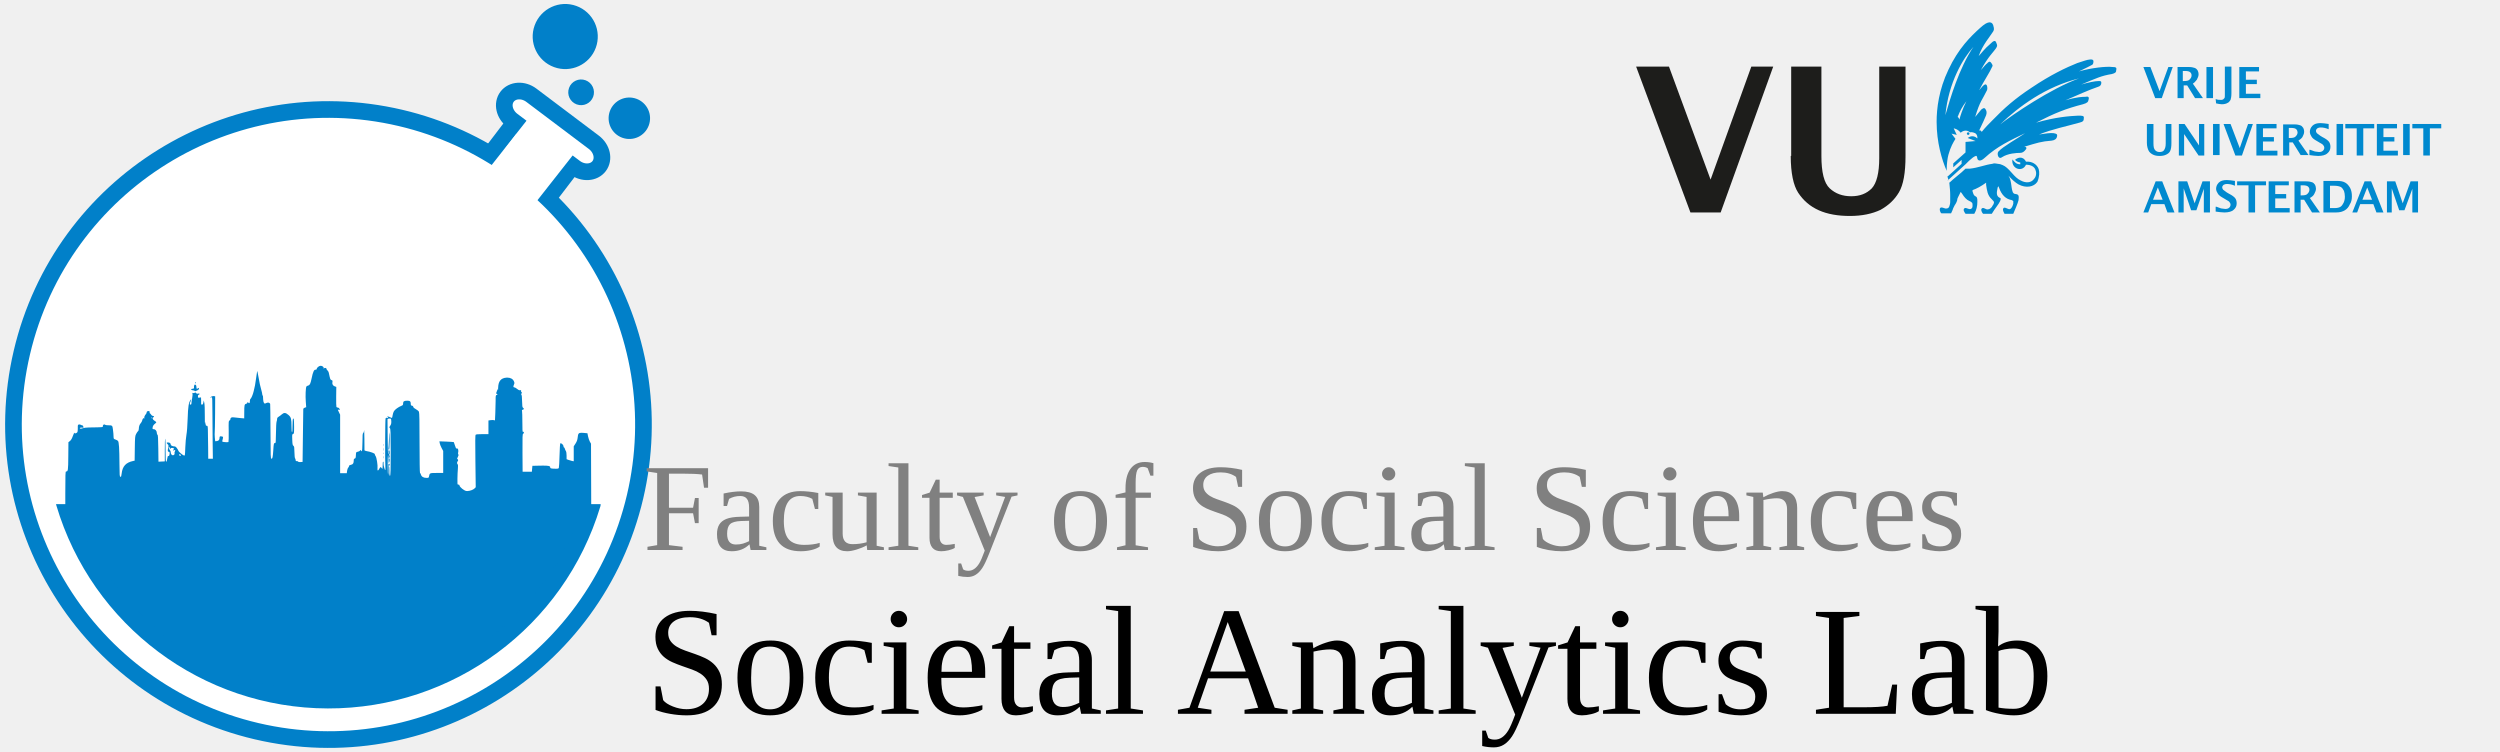
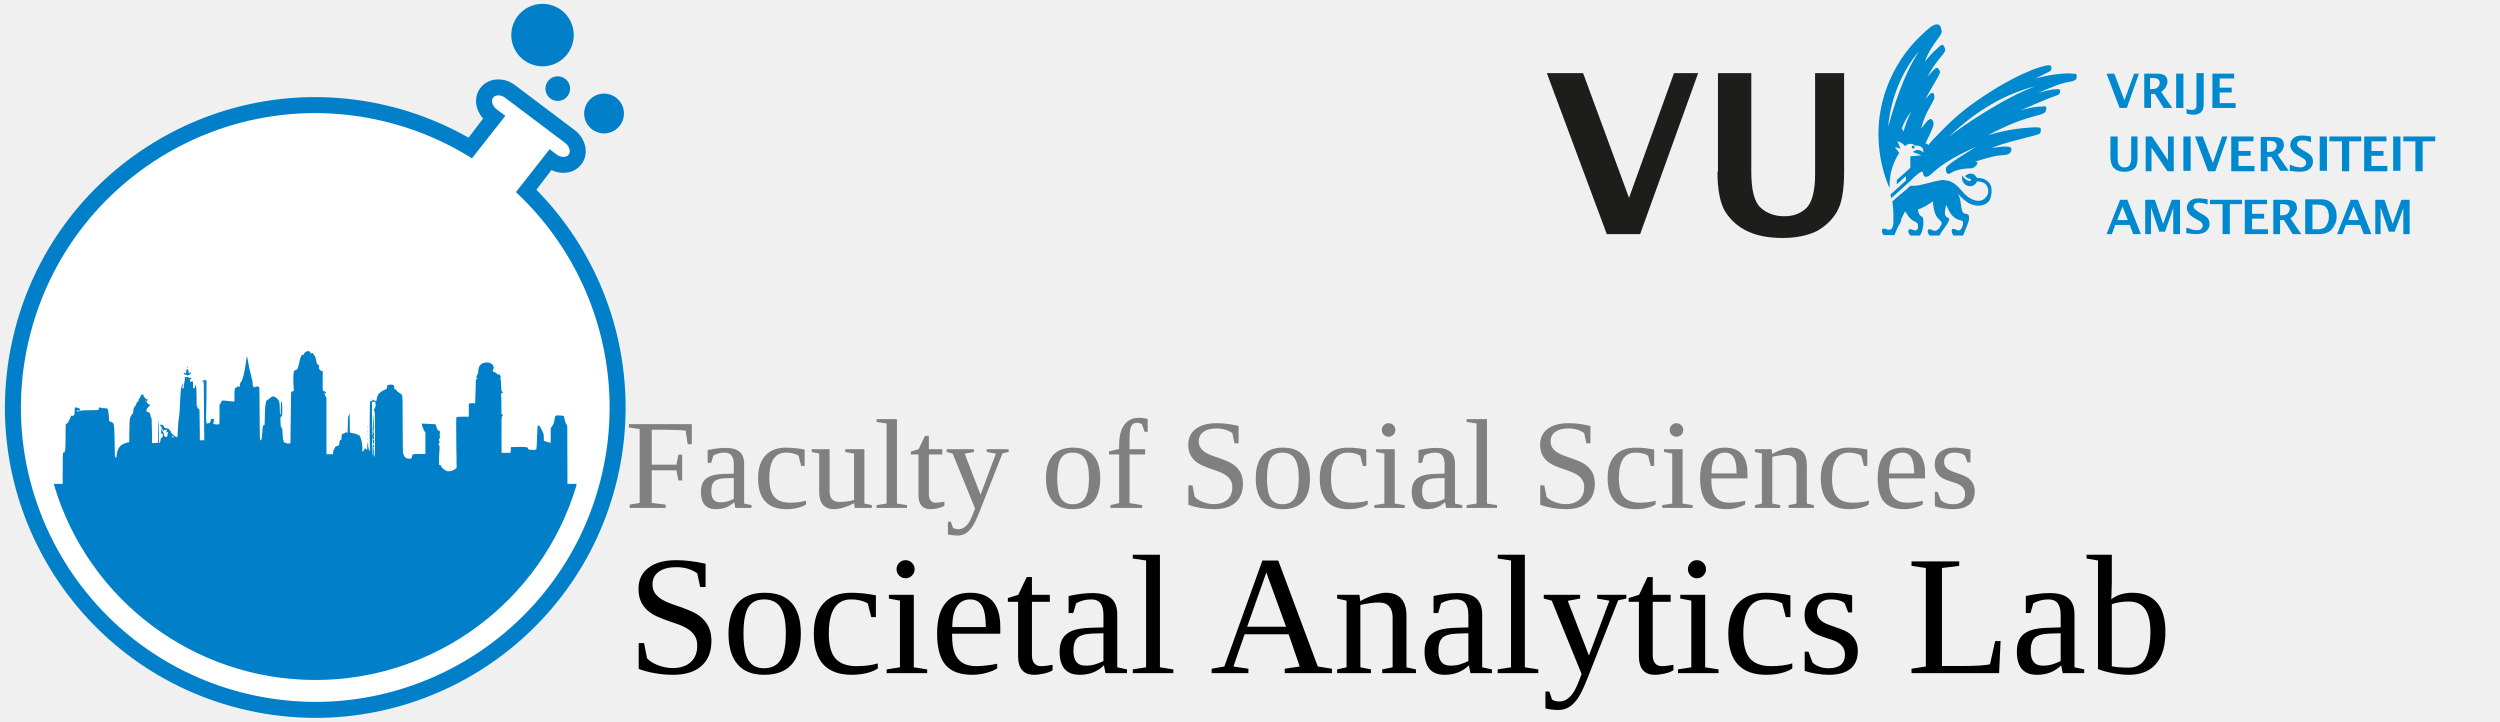
- <svg xmlns="http://www.w3.org/2000/svg" version="1.1" viewBox="0 0 1200 360.677" fill="none" stroke="none" stroke-linecap="square" stroke-miterlimit="10" id="svg20" width="1200" height="360.677" xml:space="preserve">
+ <svg xmlns="http://www.w3.org/2000/svg" version="1.1" viewBox="0 0 1250.226 360.677" fill="none" stroke="none" stroke-linecap="square" stroke-miterlimit="10" id="svg20" width="1250.226" height="360.677" xml:space="preserve">
  <defs id="defs20" />
  <clipPath id="p.0">
    <path d="M 0,0 H 315.005 V 360.677 H 0 Z" clip-rule="nonzero" id="path1" />
  </clipPath>
  <g clip-path="url(#p.0)" id="g20">
    <path fill="#000000" fill-opacity="0" d="M 0,0 H 315.005 V 360.677 H 0 Z" fill-rule="evenodd" id="path2" />
    <path fill="#ffffff" d="m 10.495,169.215 v 0 C 29.586,87.929 110.957,37.51 192.243,56.601 v 0 c 39.035,9.168 72.829,33.466 93.948,67.551 21.119,34.084 27.834,75.162 18.666,114.197 v 0 C 285.766,319.635 204.395,370.054 123.109,350.963 v 0 C 41.823,331.872 -8.596,250.501 10.495,169.215 Z" fill-rule="evenodd" id="path3" />
    <path stroke="#0180c9" stroke-width="8" stroke-linejoin="round" stroke-linecap="butt" d="m 10.495,169.215 v 0 C 29.586,87.929 110.957,37.51 192.243,56.601 v 0 c 39.035,9.168 72.829,33.466 93.948,67.551 21.119,34.084 27.834,75.162 18.666,114.197 v 0 C 285.766,319.635 204.395,370.054 123.109,350.963 v 0 C 41.823,331.872 -8.596,250.501 10.495,169.215 Z" fill-rule="evenodd" id="path4" />
    <path fill="#0180c9" d="m 284.318,242.001 v 0 C 267.425,297.961 215.805,336.199 157.351,336.054 98.897,335.909 47.468,297.415 30.853,241.372 l 126.827,-37.601 z" fill-rule="evenodd" id="path5" />
    <path stroke="#0180c9" stroke-width="8" stroke-linejoin="round" stroke-linecap="butt" d="m 284.318,242.001 v 0 C 267.425,297.961 215.805,336.199 157.351,336.054 98.897,335.909 47.468,297.415 30.853,241.372 l 126.827,-37.601 z" fill-rule="evenodd" id="path6" />
    <path fill="#0180c9" d="m 293.198,53.534 v 0 c 1.783,-4.905 7.205,-7.437 12.11,-5.654 v 0 c 2.356,0.856 4.275,2.613 5.335,4.884 1.06,2.271 1.175,4.87 0.319,7.226 v 0 c -1.783,4.905 -7.205,7.437 -12.11,5.654 v 0 c -4.905,-1.783 -7.436,-7.205 -5.654,-12.11 z" fill-rule="evenodd" id="path7" />
    <path stroke="#0180c9" stroke-width="1" stroke-linejoin="round" stroke-linecap="butt" d="m 293.198,53.534 v 0 c 1.783,-4.905 7.205,-7.437 12.11,-5.654 v 0 c 2.356,0.856 4.275,2.613 5.335,4.884 1.06,2.271 1.175,4.87 0.319,7.226 v 0 c -1.783,4.905 -7.205,7.437 -12.11,5.654 v 0 c -4.905,-1.783 -7.436,-7.205 -5.654,-12.11 z" fill-rule="evenodd" id="path8" />
    <path fill="#0180c9" d="m 257.107,12.341 v 0 c 2.87,-7.845 11.557,-11.878 19.402,-9.008 v 0 c 3.767,1.378 6.833,4.197 8.522,7.835 1.689,3.639 1.864,7.799 0.486,11.566 v 0 c -2.87,7.845 -11.557,11.878 -19.402,9.008 v 0 c -7.845,-2.87 -11.878,-11.557 -9.008,-19.402 z" fill-rule="evenodd" id="path9" />
    <path stroke="#0180c9" stroke-width="1" stroke-linejoin="round" stroke-linecap="butt" d="m 257.107,12.341 v 0 c 2.87,-7.845 11.557,-11.878 19.402,-9.008 v 0 c 3.767,1.378 6.833,4.197 8.522,7.835 1.689,3.639 1.864,7.799 0.486,11.566 v 0 c -2.87,7.845 -11.557,11.878 -19.402,9.008 v 0 c -7.845,-2.87 -11.878,-11.557 -9.008,-19.402 z" fill-rule="evenodd" id="path10" />
    <path fill="#0180c9" d="m 273.61,42.362 v 0 c 1.078,-2.94 4.336,-4.449 7.276,-3.37 v 0 c 1.412,0.518 2.56,1.575 3.192,2.94 0.632,1.364 0.696,2.924 0.178,4.336 v 0 c -1.078,2.94 -4.336,4.449 -7.276,3.37 v 0 c -2.94,-1.078 -4.449,-4.336 -3.37,-7.276 z" fill-rule="evenodd" id="path11" />
    <path stroke="#0180c9" stroke-width="1" stroke-linejoin="round" stroke-linecap="butt" d="m 273.61,42.362 v 0 c 1.078,-2.94 4.336,-4.449 7.276,-3.37 v 0 c 1.412,0.518 2.56,1.575 3.192,2.94 0.632,1.364 0.696,2.924 0.178,4.336 v 0 c -1.078,2.94 -4.336,4.449 -7.276,3.37 v 0 c -2.94,-1.078 -4.449,-4.336 -3.37,-7.276 z" fill-rule="evenodd" id="path12" />
    <path fill="#ffffff" d="M 255.119,48.158 282.742,69.292 264.222,93.575 236.6,72.442 Z" fill-rule="evenodd" id="path13" />
    <path stroke="#0180c9" stroke-width="8" stroke-linejoin="round" stroke-linecap="butt" d="M 255.119,48.158 282.742,69.292 264.222,93.575 236.6,72.442 Z" fill-rule="evenodd" id="path14" />
    <path fill="#ffffff" d="m 255.075,45.728 29.969,22.579 v 0 c 3.926,2.958 5.065,8.068 2.545,11.413 -2.52,3.346 -7.746,3.66 -11.672,0.702 L 245.947,57.843 v 0 c -3.926,-2.958 -5.065,-8.068 -2.545,-11.413 2.521,-3.346 7.746,-3.66 11.672,-0.702 z" fill-rule="evenodd" id="path15" />
    <path stroke="#0180c9" stroke-width="8" stroke-linejoin="round" stroke-linecap="butt" d="m 255.075,45.728 29.969,22.579 v 0 c 3.926,2.958 5.065,8.068 2.545,11.413 -2.52,3.346 -7.746,3.66 -11.672,0.702 L 245.947,57.843 v 0 c -3.926,-2.958 -5.065,-8.068 -2.545,-11.413 2.521,-3.346 7.746,-3.66 11.672,-0.702 z" fill-rule="evenodd" id="path16" />
    <path fill="#ffffff" d="m 256.172,53.547 21.764,17.165 -30.425,38.709 -21.764,-17.165 z" fill-rule="evenodd" id="path17" />
    <path fill="#ffffff" d="M 25.381,185.609 H 291.743 v 55.874 H 25.381 Z" fill-rule="evenodd" id="path18" />
    <path stroke="#ffffff" stroke-width="1" stroke-linejoin="round" stroke-linecap="butt" d="M 25.381,185.609 H 291.743 v 55.874 H 25.381 Z" fill-rule="evenodd" id="path19" />
    <path fill="#0180c9" d="m 93.88,183.456 c -0.027,0 -0.057,0.008 -0.088,0.025 -0.138,0.075 -0.197,0.245 -0.119,0.359 0.095,0.149 0.175,0.222 0.234,0.222 0.077,0 0.121,-0.12 0.121,-0.354 0,-0.16 -0.058,-0.252 -0.149,-0.252 z m -0.301,1.137 c -0.318,0 -0.555,0.746 -0.459,1.475 0.04,0.377 -0.119,0.491 -0.77,0.547 -0.671,0.075 -0.77,0.132 -0.514,0.415 0.158,0.189 0.533,0.34 0.849,0.34 0.316,0 0.651,0.113 0.75,0.245 0.063,0.121 0.165,0.181 0.253,0.181 0.022,0 0.043,-0.003 0.063,-0.011 0.079,-0.057 0.513,-0.245 0.968,-0.415 0.473,-0.208 0.79,-0.51 0.79,-0.755 0,-0.267 -0.124,-0.416 -0.278,-0.416 -0.107,0 -0.229,0.073 -0.334,0.228 -0.108,0.161 -0.214,0.236 -0.306,0.236 -0.178,0 -0.306,-0.28 -0.306,-0.765 -0.02,-0.831 -0.197,-1.208 -0.671,-1.303 -0.011,-0.002 -0.023,-0.003 -0.034,-0.003 z m -20.773,15.767 c 0.138,0 0.257,0.095 0.257,0.227 0,0.132 -0.059,0.245 -0.119,0.245 -0.059,0 -0.178,-0.113 -0.257,-0.245 -0.079,-0.132 -0.04,-0.227 0.119,-0.227 z m 111.174,12.705 c -0.039,0 -0.069,0.189 -0.069,0.512 0,0.316 0.029,0.504 0.066,0.504 0.017,0 0.035,-0.035 0.052,-0.108 0.059,-0.227 0.059,-0.585 0,-0.811 -0.017,-0.066 -0.035,-0.096 -0.05,-0.096 z m 2.994,-5.608 c -8.9e-4,0 -0.002,0 -0.004,0.002 -0.079,0.057 -0.197,1.756 -0.276,3.758 -0.099,2.001 -0.197,3.795 -0.257,3.965 -0.059,0.17 -0.059,0.415 0.019,0.529 0.081,0.126 0.152,0.195 0.212,0.195 0.247,0 0.333,-1.151 0.38,-4.274 0.019,-2.314 -0.019,-4.175 -0.076,-4.175 z m -2.991,7.437 c -0.032,0 -0.052,0.29 -0.052,0.797 0,0.508 0.02,0.798 0.052,0.798 0.014,0 0.029,-0.051 0.047,-0.156 0.059,-0.34 0.059,-0.925 0,-1.284 -0.018,-0.105 -0.033,-0.155 -0.047,-0.155 z m -0.014,2.32 c -0.047,0 -0.077,0.134 -0.077,0.365 0,0.231 0.03,0.365 0.077,0.365 0.019,0 0.039,-0.02 0.061,-0.063 0.059,-0.17 0.059,-0.434 0,-0.604 -0.022,-0.042 -0.043,-0.063 -0.061,-0.063 z M 81.176,214.52 c 0.158,0 0.276,0.208 0.276,0.472 0,0.246 0.119,0.472 0.237,0.472 0.138,0 0.257,-0.113 0.257,-0.245 0,-0.146 0.264,-0.222 0.581,-0.222 0.297,0 0.641,0.066 0.861,0.203 0.237,0.132 0.257,0.245 0.059,0.359 -0.139,0.095 -0.277,0.321 -0.277,0.529 0,0.164 0.024,0.244 0.092,0.244 0.058,0 0.148,-0.057 0.283,-0.169 0.171,-0.134 0.307,-0.194 0.404,-0.194 0.218,0 0.236,0.303 -0.009,0.76 -0.178,0.321 -0.257,0.699 -0.158,0.831 0.099,0.151 0.04,0.434 -0.119,0.623 -0.212,0.243 -0.451,0.352 -0.681,0.352 -0.541,0 -1.037,-0.603 -1.037,-1.503 0,-0.34 -0.157,-0.755 -0.355,-0.944 -0.474,-0.453 -0.77,-1.568 -0.415,-1.568 z m 4.993,3.548 c 0.288,0 0.712,0.233 0.712,0.455 0,0.132 -0.157,0.245 -0.356,0.245 -0.394,0 -0.77,-0.434 -0.553,-0.642 0.048,-0.041 0.117,-0.058 0.196,-0.058 z m 97.814,0.749 c -0.033,0 -0.053,0.234 -0.053,0.65 0,0.414 0.02,0.658 0.052,0.658 0.014,0 0.029,-0.042 0.047,-0.129 0.059,-0.283 0.059,-0.774 0,-1.057 -0.018,-0.082 -0.033,-0.121 -0.046,-0.121 z m 3.135,-17.919 c 0.499,0 0.592,0.113 0.642,0.594 0.178,1.473 0.059,2.172 -0.513,2.946 -0.434,0.604 -0.434,0.699 -0.099,1.057 0.336,0.359 0.375,1.85 0.395,11.385 0.016,8.228 -0.078,11.536 -0.364,11.536 -0.056,0 -0.119,-0.124 -0.188,-0.359 -0.08,-0.245 -0.119,-1.265 -0.08,-2.284 0.02,-1.02 -0.079,-1.869 -0.217,-1.945 -0.138,-0.057 -0.119,-0.17 0.059,-0.245 0.434,-0.189 0.395,-1.039 -0.059,-1.039 -0.296,0 -0.335,0.415 -0.296,2.474 0.04,1.359 -0.019,2.662 -0.119,2.889 -0.004,0.011 -0.008,0.016 -0.011,0.016 -0.077,0 -0.166,-2.023 -0.166,-4.661 -0.019,-2.718 0.057,-4.893 0.134,-4.893 0.002,0 0.004,8.6e-4 0.005,0.003 0.098,0.075 0.197,0.925 0.217,1.869 0.041,1.456 0.072,1.999 0.172,1.999 0.045,0 0.103,-0.112 0.184,-0.299 0.298,-0.623 0.315,-1.903 0.05,-1.903 -0.016,0 -0.033,0.005 -0.05,0.014 -0.041,0.032 -0.081,0.046 -0.117,0.046 -0.069,0 -0.12,-0.054 -0.12,-0.141 0,-0.132 0.119,-0.245 0.237,-0.245 0.356,0 0.316,-1.038 -0.059,-1.416 -0.149,-0.154 -0.204,-0.226 -0.166,-0.226 0.022,0 0.078,0.025 0.166,0.075 0.04,0.022 0.075,0.034 0.107,0.034 0.154,0 0.209,-0.281 0.209,-0.941 0,-0.811 -0.099,-1.076 -0.375,-1.076 -0.316,0 -0.356,0.17 -0.237,0.793 0.099,0.472 0.059,0.868 -0.098,0.963 -0.004,0.002 -0.006,0.003 -0.009,0.003 -0.153,0 -0.249,-2.441 -0.268,-7.592 -0.019,-4.248 -0.059,-8.1 -0.079,-8.553 -0.04,-0.755 0,-0.812 0.809,-0.868 0.116,-0.006 0.217,-0.009 0.305,-0.009 z m -33.175,-25.328 c -0.77,0 -1.915,0.906 -1.915,1.529 0,0.227 -0.218,0.359 -0.572,0.359 -0.415,0 -0.671,0.227 -0.968,0.887 -0.375,0.869 -0.494,1.322 -0.928,3.361 -0.513,2.455 -0.849,3.153 -1.599,3.342 -0.375,0.094 -0.79,0.302 -0.888,0.472 -0.336,0.529 -0.514,4.531 -0.296,7.25 l 0.197,2.681 -0.671,0.227 c -0.454,0.151 -0.71,0.415 -0.731,0.737 -0.019,0.283 -0.098,6.098 -0.177,12.914 l -0.158,12.385 -1.046,0.075 c -0.105,0.007 -0.204,0.01 -0.298,0.01 -0.45,0 -0.748,-0.074 -0.748,-0.199 0,-0.132 -0.276,-0.245 -0.612,-0.245 -0.494,0 -0.632,-0.113 -0.632,-0.547 0,-0.283 -0.119,-0.642 -0.257,-0.793 -0.158,-0.151 -0.296,-1.397 -0.316,-2.983 -0.04,-2.36 -0.099,-2.776 -0.494,-3.059 -0.375,-0.264 -0.474,-0.717 -0.553,-2.926 -0.079,-2.455 -0.059,-2.625 0.394,-2.737 0.455,-0.113 0.494,-0.34 0.494,-3.436 0,-1.813 -0.079,-3.474 -0.157,-3.682 -0.088,-0.221 -0.167,-0.33 -0.237,-0.33 -0.228,0 -0.356,1.167 -0.356,3.407 0,1.945 -0.079,3.172 -0.237,3.172 -0.157,0 -0.257,-1.057 -0.257,-2.662 -0.019,-3.776 -0.197,-4.494 -1.481,-5.608 -0.704,-0.623 -1.258,-0.931 -1.791,-0.931 -0.468,0 -0.92,0.237 -1.446,0.704 -0.454,0.397 -1.125,0.907 -1.5,1.114 -0.474,0.283 -0.691,0.585 -0.691,1.019 0,0.34 -0.099,0.944 -0.257,1.322 -0.138,0.396 -0.276,2.869 -0.295,5.532 -0.056,4.123 -0.094,4.747 -0.407,4.747 -0.021,0 -0.043,-0.003 -0.067,-0.008 -0.039,-0.005 -0.075,-0.008 -0.11,-0.008 -0.435,0 -0.517,0.518 -0.7,3.388 -0.237,3.474 -0.375,4.135 -0.869,4.135 -0.395,0 -0.434,-0.887 -0.474,-13.009 -0.039,-7.155 -0.098,-13.121 -0.157,-13.273 -0.18,-0.429 -0.541,-0.651 -1.006,-0.651 -0.251,0 -0.532,0.065 -0.831,0.198 -0.361,0.173 -0.567,0.262 -0.718,0.262 -0.163,0 -0.263,-0.104 -0.426,-0.319 -0.178,-0.246 -0.356,-0.925 -0.376,-1.529 -0.058,-1.699 -0.079,-1.85 -0.276,-2.04 -0.099,-0.094 -0.178,-0.396 -0.178,-0.661 0,-0.264 -0.237,-1.284 -0.513,-2.265 -0.494,-1.756 -0.75,-2.87 -1.205,-5.551 -0.138,-0.774 -0.355,-1.831 -0.454,-2.36 l -0.217,-0.944 -0.139,0.717 c -0.098,0.378 -0.295,1.718 -0.434,2.946 -0.157,1.227 -0.394,2.719 -0.513,3.304 -0.138,0.585 -0.415,1.813 -0.612,2.719 -0.375,1.643 -1.165,3.531 -1.599,3.776 -0.138,0.075 -0.237,0.566 -0.237,1.076 0,0.661 -0.098,0.925 -0.375,0.925 -0.197,0 -0.375,-0.113 -0.375,-0.227 0,-0.133 -0.098,-0.245 -0.237,-0.245 -0.138,0 -0.257,0.151 -0.257,0.339 0,0.17 -0.257,0.378 -0.572,0.453 -0.79,0.189 -0.888,0.679 -0.888,4.115 l -0.02,2.889 -1.776,-0.151 c -0.987,-0.076 -2.33,-0.208 -2.981,-0.321 -0.26,-0.042 -0.492,-0.063 -0.697,-0.063 -0.809,0 -1.199,0.329 -1.199,1.007 0,0.227 -0.197,0.491 -0.434,0.567 -0.394,0.113 -0.434,0.529 -0.356,5.116 0.04,2.757 -0.019,5.079 -0.119,5.192 -0.071,0.056 -0.358,0.092 -0.747,0.092 -0.263,0 -0.572,-0.016 -0.891,-0.054 -1.402,-0.133 -1.442,-0.151 -1.283,-0.755 0.474,-1.793 0.454,-1.831 -0.276,-1.963 -0.232,-0.044 -0.416,-0.069 -0.561,-0.069 -0.426,0 -0.525,0.213 -0.525,0.804 0,0.887 -0.474,1.416 -1.343,1.491 l -0.75,0.076 -0.178,-1.888 c -0.079,-1.039 -0.098,-2.077 -0.039,-2.285 0.059,-0.227 0.138,-4.229 0.178,-8.892 l 0.039,-8.497 -0.612,-0.113 c -0.054,-0.009 -0.114,-0.014 -0.178,-0.014 -0.654,0 -1.712,0.491 -1.46,0.733 0.02,0.019 0.052,0.029 0.091,0.029 0.11,0 0.277,-0.074 0.422,-0.199 0.034,-0.026 0.064,-0.042 0.092,-0.042 0.255,0 0.305,1.288 0.323,7.632 0,4.324 0.059,11.026 0.119,14.897 l 0.098,7.023 h -2.231 l -0.039,-5.268 c -0.04,-5.286 -0.059,-6.042 -0.139,-8.968 -0.059,-1.416 -0.118,-1.586 -0.552,-1.586 -0.415,0 -0.494,-0.17 -0.533,-1.001 l -0.04,-1.001 -0.178,1.057 c -0.013,0.083 -0.027,0.124 -0.039,0.124 -0.08,0 -0.135,-1.572 -0.119,-4.013 0.019,-2.832 -0.079,-5.456 -0.237,-6.136 l -0.257,-1.189 -0.197,1 c -0.139,0.755 -0.316,1.02 -0.652,1.02 -0.296,0 -0.454,-0.17 -0.415,-0.415 0.02,-0.227 0,-1.02 -0.019,-1.738 l -0.04,-1.321 -0.73,0.113 c -0.168,0.023 -0.299,0.038 -0.401,0.038 -0.316,0 -0.349,-0.147 -0.349,-0.662 0,-0.509 0.118,-0.736 0.375,-0.736 0.197,0 0.375,-0.17 0.375,-0.359 0,-0.187 -0.069,-0.267 -0.258,-0.267 -0.097,0 -0.226,0.021 -0.394,0.059 -0.143,0.033 -0.267,0.05 -0.377,0.05 -0.264,0 -0.442,-0.1 -0.61,-0.314 -0.149,-0.197 -0.257,-0.286 -0.376,-0.286 -0.087,0 -0.179,0.047 -0.295,0.135 -0.131,0.101 -0.333,0.16 -0.523,0.16 -0.096,0 -0.188,-0.015 -0.266,-0.046 -0.115,-0.042 -0.199,-0.066 -0.256,-0.066 -0.118,0 -0.115,0.101 -0.021,0.331 0.099,0.227 0.059,1.076 -0.098,1.869 -0.158,0.793 -0.296,1.756 -0.336,2.153 -0.04,0.377 -0.079,0.831 -0.098,1.001 -0.02,0.169 -0.218,0.302 -0.415,0.302 -0.455,0 -0.455,-0.321 0.019,-1.549 0.264,-0.721 0.367,-1.04 0.307,-1.04 -0.04,0 -0.148,0.134 -0.326,0.379 -0.869,1.209 -1.184,3.172 -1.362,8.931 -0.119,3.456 -0.336,6.495 -0.593,7.779 -0.217,1.17 -0.454,3.813 -0.532,5.89 -0.059,2.058 -0.178,3.833 -0.237,3.946 -0.043,0.052 -0.141,0.08 -0.258,0.08 -0.097,0 -0.208,-0.019 -0.314,-0.062 -0.612,-0.227 -2.508,-1.87 -2.508,-2.19 0,-0.132 -0.276,-0.661 -0.651,-1.171 -0.434,-0.642 -0.83,-0.944 -1.205,-0.944 -0.947,0 -1.836,-0.434 -1.836,-0.887 0,-0.623 -0.494,-1.001 -1.283,-1.001 -0.83,0 -0.869,0.151 -0.178,0.85 0.473,0.491 0.494,0.623 0.237,1.85 -0.316,1.378 -0.218,1.793 0.375,1.793 0.375,0 0.454,0.662 0.197,1.605 -0.083,0.271 -0.236,0.433 -0.388,0.433 -0.028,0 -0.058,-0.005 -0.086,-0.018 -0.024,-0.008 -0.048,-0.011 -0.07,-0.011 -0.195,0 -0.318,0.301 -0.424,1.012 -0.197,1.436 -0.296,1.699 -0.592,1.699 -0.178,0 -0.257,-1.907 -0.257,-5.588 0,-3.02 -0.076,-5.422 -0.172,-5.422 -0.002,0 -0.004,8.4e-4 -0.005,0.003 -0.119,0.095 -0.198,2.587 -0.198,5.532 v 5.343 l -1.52,0.075 -1.52,0.075 -0.079,-6.419 c -0.059,-4.89 -0.157,-6.457 -0.394,-6.532 -0.178,-0.057 -0.316,-0.453 -0.316,-0.907 0,-0.887 -0.692,-1.737 -1.442,-1.737 -0.651,0 -0.731,-0.17 -0.513,-1.114 0.119,-0.529 0.494,-1.076 0.968,-1.435 0.414,-0.302 0.75,-0.661 0.75,-0.793 0,-0.113 -0.395,-0.435 -0.869,-0.718 -0.928,-0.509 -1.184,-1.435 -0.474,-1.699 0.474,-0.189 0.218,-0.623 -0.356,-0.623 -0.237,0 -0.592,-0.264 -0.77,-0.585 -0.178,-0.321 -0.434,-0.585 -0.533,-0.585 -0.119,0 -0.217,-0.283 -0.217,-0.604 0,-0.435 -0.054,-0.563 -0.403,-0.563 -0.075,0 -0.164,0.006 -0.268,0.016 -0.513,0.057 -0.691,0.227 -0.75,0.679 -0.059,0.321 -0.218,0.68 -0.375,0.812 -0.158,0.132 -0.434,0.547 -0.612,0.925 -0.257,0.566 -0.257,0.736 0,0.906 0.144,0.103 0.193,0.151 0.138,0.151 -0.035,0 -0.113,-0.019 -0.237,-0.056 -0.073,-0.023 -0.142,-0.034 -0.208,-0.034 -0.387,0 -0.672,0.38 -0.858,1.185 -0.099,0.397 -0.394,0.925 -0.632,1.171 -0.612,0.661 -0.968,1.643 -0.968,2.699 0,0.567 -0.157,1.039 -0.415,1.227 -0.217,0.189 -0.632,0.812 -0.928,1.397 -0.473,0.963 -0.513,1.567 -0.592,6.891 l -0.079,5.853 -0.652,0.132 c -3.534,0.737 -5.192,2.53 -5.587,6.08 -0.146,1.202 -0.241,1.536 -0.518,1.536 -0.024,0 -0.048,-0.003 -0.074,-0.007 -0.375,-0.075 -0.414,-0.68 -0.454,-5.985 -0.04,-7.816 -0.237,-10.724 -0.731,-11.253 -0.217,-0.227 -0.77,-0.529 -1.224,-0.661 -0.75,-0.246 -0.848,-0.378 -0.869,-1.134 -0.059,-1.585 -0.098,-2.039 -0.316,-3.738 -0.237,-1.888 -0.316,-1.963 -2.388,-1.963 -0.612,0 -1.224,-0.113 -1.382,-0.245 -0.11,-0.11 -0.241,-0.159 -0.372,-0.159 -0.343,0 -0.693,0.332 -0.693,0.782 0,0.623 0.474,0.567 -6.791,0.68 -1.085,0.019 -2.29,0.17 -2.665,0.321 -0.446,0.173 -0.86,0.258 -1.154,0.258 -0.318,0 -0.496,-0.1 -0.425,-0.295 0.048,-0.137 0.298,-0.224 0.702,-0.224 0.099,0 0.207,0.005 0.324,0.016 0.19,0.015 0.341,0.023 0.458,0.023 0.333,0 0.389,-0.068 0.272,-0.25 -0.119,-0.189 -0.217,-0.434 -0.217,-0.566 0,-0.132 -0.119,-0.227 -0.257,-0.245 -0.138,0 -0.493,-0.133 -0.809,-0.302 -0.223,-0.121 -0.517,-0.184 -0.76,-0.184 -0.1,0 -0.192,0.011 -0.266,0.033 -0.395,0.113 -0.474,0.359 -0.434,1.605 0.019,0.793 -0.059,1.681 -0.158,1.963 -0.125,0.36 -0.77,0.681 -1.14,0.681 -0.155,0 -0.261,-0.056 -0.261,-0.189 0,-0.119 -0.018,-0.178 -0.051,-0.178 -0.111,0 -0.398,0.633 -0.838,1.82 -0.375,1.057 -0.829,1.813 -1.322,2.21 l -0.731,0.585 -0.059,6.702 c -0.059,6.91 -0.119,7.344 -1.085,7.344 -0.296,0 -0.356,1.548 -0.356,10.497 v 10.497 H 283.803 l -0.059,-17.161 -0.059,-17.182 -0.572,-1.001 c -0.296,-0.566 -0.671,-1.68 -0.849,-2.511 l -0.296,-1.491 -1.816,-0.17 c -0.428,-0.038 -0.788,-0.061 -1.091,-0.061 -1.363,0 -1.593,0.472 -1.771,2.232 -0.138,1.189 -0.375,1.888 -1.027,2.926 l -0.869,1.341 v 3.587 3.588 l -0.849,-0.151 c -0.473,-0.094 -1.244,-0.321 -1.717,-0.509 l -0.869,-0.34 v -1.718 c 0,-1.057 -0.139,-1.888 -0.336,-2.172 -0.178,-0.264 -0.414,-0.774 -0.494,-1.133 -0.098,-0.34 -0.276,-0.642 -0.414,-0.642 -0.139,0 -0.237,-0.264 -0.237,-0.566 0,-0.557 -0.891,-1.425 -1.359,-1.425 -0.073,0 -0.134,0.02 -0.181,0.066 -0.119,0.113 -0.277,2.699 -0.356,5.72 -0.079,3.04 -0.237,5.74 -0.335,6.004 -0.133,0.348 -0.32,0.444 -1.258,0.444 -0.182,0 -0.394,-0.004 -0.638,-0.01 -1.934,-0.019 -2.29,-0.151 -2.29,-0.793 0,-0.497 -0.825,-0.687 -3.384,-0.687 -0.556,0 -1.196,0.009 -1.926,0.026 l -3.198,0.075 -0.139,1.416 -0.119,1.416 h -4.441 l -0.059,-9.044 c -0.04,-7.798 0,-9.044 0.316,-9.157 0.197,-0.075 0.356,-0.359 0.356,-0.623 0,-0.243 -0.068,-0.356 -0.203,-0.356 -0.043,0 -0.095,0.012 -0.152,0.035 -0.024,0.008 -0.045,0.013 -0.065,0.013 -0.276,0 -0.31,-0.792 -0.31,-4.657 0,-2.624 -0.08,-5.022 -0.158,-5.324 -0.119,-0.415 -0.039,-0.567 0.375,-0.661 0.632,-0.17 0.671,-0.51 0.119,-0.907 -0.356,-0.245 -0.434,-0.793 -0.473,-3.153 -0.02,-1.888 -0.139,-2.983 -0.356,-3.209 -0.218,-0.245 -0.218,-0.359 -0.04,-0.359 0.158,0 0.277,-0.227 0.277,-0.472 0,-0.265 -0.119,-0.472 -0.257,-0.472 -0.138,0 -0.197,-0.208 -0.118,-0.453 0.086,-0.26 0.067,-0.361 -0.129,-0.361 -0.075,0 -0.175,0.014 -0.305,0.041 -0.058,0.01 -0.118,0.016 -0.177,0.016 -0.364,0 -0.759,-0.201 -1.284,-0.64 -0.474,-0.415 -1.046,-0.736 -1.263,-0.736 -0.593,0 -0.671,-0.359 -0.277,-1.265 0.316,-0.737 0.316,-0.964 0.019,-1.643 -0.493,-1.152 -1.66,-1.787 -3.19,-1.787 -0.125,0 -0.253,0.004 -0.382,0.013 -2.685,0.189 -3.948,1.718 -4.008,4.928 -0.026,0.898 -0.051,1.297 -0.103,1.297 -0.028,0 -0.066,-0.123 -0.115,-0.353 -0.085,-0.398 -0.135,-0.586 -0.167,-0.586 -0.027,0 -0.041,0.137 -0.05,0.398 -0.019,0.34 -0.158,0.906 -0.336,1.265 -0.257,0.529 -0.236,0.661 0.178,0.944 0.257,0.189 0.395,0.34 0.296,0.359 -0.099,0.019 -0.276,0.038 -0.395,0.057 -0.474,0.075 -0.533,0.397 -0.514,2.776 0,1.341 -0.079,4.022 -0.157,5.948 l -0.158,3.493 -0.572,-0.133 c -0.158,-0.035 -0.396,-0.054 -0.661,-0.054 -0.296,0 -0.627,0.024 -0.918,0.074 l -0.987,0.151 v 3.266 3.286 h -2.922 c -1.934,0 -3,0.094 -3.198,0.283 -0.237,0.207 -0.257,3.171 -0.139,12.744 l 0.158,12.461 -0.572,0.585 c -0.654,0.674 -2.34,1.248 -3.52,1.248 -0.175,0 -0.34,-0.013 -0.487,-0.039 -1.046,-0.19 -3.08,-1.831 -3.178,-2.568 -0.057,-0.338 -0.218,-0.492 -0.518,-0.492 -0.018,0 -0.036,8.4e-4 -0.055,0.002 -0.044,0.005 -0.084,0.009 -0.121,0.009 -0.356,0 -0.368,-0.343 -0.333,-2.841 0.019,-1.586 0.119,-3.738 0.218,-4.777 0.118,-1.34 0.079,-1.963 -0.099,-2.095 -0.356,-0.189 -0.375,-1.227 -0.04,-1.435 0.356,-0.208 0.296,-1.001 -0.059,-1.114 -0.236,-0.075 -0.197,-0.34 0.158,-0.982 0.375,-0.661 0.434,-0.981 0.237,-1.283 -0.158,-0.208 -0.197,-0.604 -0.08,-0.869 0.099,-0.245 0.119,-0.812 0.059,-1.227 -0.087,-0.515 -0.204,-0.709 -0.501,-0.709 -0.041,0 -0.084,0.004 -0.131,0.011 -0.026,0.002 -0.05,0.003 -0.073,0.003 -0.361,0 -0.522,-0.288 -0.874,-1.458 -0.237,-0.831 -0.494,-1.567 -0.553,-1.623 -0.059,-0.057 -1.638,-0.17 -3.514,-0.246 l -3.396,-0.132 0.158,0.925 c 0.098,0.509 0.494,1.548 0.908,2.303 l 0.75,1.397 v 5.287 5.268 h -3.06 c -3.356,0 -3.435,0.037 -3.711,1.472 -0.157,0.887 -0.178,0.887 -1.382,0.887 -1.362,0 -2.309,-0.623 -2.586,-1.718 -0.098,-0.359 -0.276,-0.641 -0.394,-0.641 -0.119,0 -0.218,-6.118 -0.218,-14.387 0,-10.517 -0.079,-14.538 -0.296,-14.992 -0.157,-0.339 -0.809,-0.887 -1.46,-1.227 -0.75,-0.378 -1.205,-0.793 -1.264,-1.114 -0.039,-0.302 -0.276,-0.529 -0.611,-0.567 -0.455,-0.057 -0.573,-0.227 -0.573,-0.793 0,-1.227 -0.375,-1.605 -1.619,-1.605 -1.579,0 -2.072,0.302 -2.072,1.303 0,0.736 -0.119,0.887 -0.849,1.171 -1.421,0.566 -3.021,1.737 -3.534,2.549 -0.257,0.415 -0.553,1.283 -0.632,1.925 -0.099,0.623 -0.237,1.209 -0.316,1.284 -0.016,0.014 -0.043,0.021 -0.079,0.021 -0.152,0 -0.471,-0.122 -0.79,-0.305 -0.394,-0.215 -0.93,-0.379 -1.237,-0.379 -0.016,0 -0.032,0 -0.047,0.002 -0.415,0.019 -0.455,0.057 -0.099,0.132 0.513,0.132 0.572,0.547 0.059,0.547 -0.217,0 -0.434,-0.019 -0.513,-0.057 -0.008,-0.003 -0.018,-0.006 -0.027,-0.006 -0.084,0 -0.224,0.141 -0.348,0.327 -0.218,0.396 -0.296,21.504 -0.079,23.638 0.058,0.604 0.019,1.114 -0.119,1.114 -0.218,0 -0.869,-2.492 -0.77,-2.946 0.099,-0.472 0,-1.057 -0.197,-1.057 -0.099,0 -0.178,0.283 -0.197,0.642 0,0.359 -0.02,1.171 -0.059,1.831 -0.024,0.684 -0.041,0.963 -0.133,0.963 -0.061,0 -0.153,-0.119 -0.302,-0.321 -0.229,-0.321 -0.387,-0.486 -0.537,-0.486 -0.185,0 -0.355,0.255 -0.628,0.788 -0.272,0.547 -0.508,0.815 -0.667,0.815 -0.186,0 -0.267,-0.367 -0.182,-1.08 0.158,-1.397 -0.414,-5.135 -0.908,-5.815 -0.218,-0.283 -0.395,-0.699 -0.395,-0.925 0,-0.415 -2.053,-1.17 -4.008,-1.491 -0.513,-0.075 -0.928,-0.264 -0.947,-0.434 0,-0.151 -0.019,-2.605 -0.039,-5.476 -0.018,-2.495 -0.05,-4.224 -0.097,-4.224 -0.007,0 -0.014,0.035 -0.021,0.108 -0.04,0.585 -0.237,1.171 -0.434,1.321 -0.296,0.208 -0.375,1.076 -0.375,4.418 -0.016,2.951 -0.137,4.388 -0.393,4.388 -0.075,0 -0.161,-0.123 -0.259,-0.366 -0.077,-0.184 -0.121,-0.274 -0.18,-0.274 -0.063,0 -0.142,0.099 -0.294,0.293 -0.178,0.227 -0.691,0.491 -1.145,0.567 -0.809,0.17 -0.809,0.17 -0.889,1.661 -0.058,1.246 -0.138,1.51 -0.552,1.605 -0.356,0.094 -0.474,0.321 -0.474,0.906 0,1.341 -0.375,1.926 -1.343,2.096 -0.572,0.094 -0.888,0.283 -0.888,0.547 0,0.207 -0.178,0.585 -0.415,0.831 -0.237,0.245 -0.474,0.944 -0.553,1.548 l -0.138,1.095 h -3.198 V 213.106 199.058 l -0.553,-1.151 c -0.505,-1.022 -0.64,-1.296 -0.438,-1.296 0.074,0 0.195,0.036 0.359,0.087 0.148,0.044 0.26,0.068 0.339,0.068 0.226,0 0.176,-0.195 -0.102,-0.672 -0.138,-0.264 -0.454,-0.453 -0.711,-0.453 -0.257,0 -0.572,-0.133 -0.67,-0.303 -0.099,-0.169 -0.158,-2.397 -0.119,-4.965 l 0.059,-4.664 -0.77,-0.265 c -0.888,-0.302 -1.322,-1.133 -1.085,-2.114 0.119,-0.567 0.039,-0.717 -0.455,-0.887 -0.592,-0.227 -0.592,-0.227 -1.322,-3.606 -0.079,-0.359 -0.356,-0.831 -0.612,-1.039 -0.257,-0.227 -0.474,-0.566 -0.474,-0.736 0,-0.299 -0.267,-0.476 -0.584,-0.476 -0.185,0 -0.387,0.061 -0.561,0.193 -0.171,0.135 -0.265,0.2 -0.298,0.2 -0.032,0 -0.007,-0.061 0.061,-0.182 0.296,-0.472 -0.553,-1.227 -1.382,-1.227 z" fill-rule="evenodd" id="path20" />
  </g>
-   <text xml:space="preserve" style="font-size:74.667px;opacity:1;fill:#ffffff" x="309.606" y="342.63" id="text20">
-     <tspan id="tspan20" x="309.606" y="342.63" style="font-size:74.667px;fill:#000000">Societal Analytics Lab</tspan>
+   <text xml:space="preserve" style="font-size:85.333px;opacity:1;fill:#ffffff" x="313.606" y="336.63" id="text20">
+     <tspan id="tspan20" x="313.606" y="336.63" style="font-size:85.333px;fill:#000000">Societal Analytics Lab</tspan>
  </text>
  <style type="text/css" id="style1">
	.st0{fill:transparent;}
	.st1{fill:#1D1D1B;}
	.st2{fill:#0089CF;}
</style>
-   <g id="g16" transform="matrix(2.102641,0,0,2.102641,757.3702,1.053391)">
+   <g id="g16" transform="matrix(2.41714,0,0,2.41714,741.4179,1.053391)">
    <g id="g15">
      <rect y="0" class="st0" width="210.5" height="62.5" id="rect1" x="0" />
-       <polygon class="st1" points="32.6,48 25.7,48 13.3,14.7 20.8,14.7 30.3,40.5 39.6,14.7 44.6,14.7 " id="polygon1" />
+       <polygon class="st1" points="39.6,14.7 44.6,14.7 32.6,48 25.7,48 13.3,14.7 20.8,14.7 30.3,40.5 " id="polygon1" />
      <path class="st1" d="m 48.6,35.1 c 0,3.9 0.6,6.7 1.7,8.4 1.2,1.8 2.7,3.1 4.7,4 2,0.9 4.4,1.3 7.1,1.3 2.8,0 5.1,-0.5 7,-1.4 1.8,-1 3.2,-2.3 4.2,-4 1,-1.7 1.5,-4.4 1.5,-8.3 V 14.7 h -6 v 20.9 c 0,3.4 -0.6,5.7 -1.7,6.9 -1.2,1.2 -2.7,1.8 -4.7,1.8 -2,0 -3.6,-0.6 -4.9,-1.8 -1.3,-1.2 -1.9,-3.7 -1.9,-7.4 V 14.7 h -6.9 v 20.4 z" id="path1-5" />
      <path class="st2" d="m 122.1,14.8 c 0.5,0 1,0 0.8,0.7 0,0.5 -0.2,0.7 -1,0.9 -2.4,0.4 -3.4,0.9 -7,2.4 1.7,-0.5 3.2,-0.8 4,-0.8 0.4,0 0.6,0 0.6,0.4 0,0.5 -0.3,0.8 -0.7,0.9 -2.1,0.7 -4.9,2 -7.5,3.1 2.7,-0.8 4,-0.8 4.6,-0.8 0.4,-0.1 0.9,-0.1 0.7,0.6 -0.1,0.6 -0.3,0.8 -1.3,1.1 -3.9,1 -6.4,2 -10.7,4.2 4.6,-1.3 7.6,-1.5 9.6,-1.6 1,0 1.4,0 1.3,0.6 0,0.5 -0.1,0.8 -1,1 -2.8,0.8 -6.3,1.5 -9.2,2.7 1.3,-0.2 2.6,-0.4 3.3,-0.3 0.6,0.1 0.9,0.2 0.8,0.7 -0.1,0.6 -0.5,0.9 -1.2,1 -2.5,0.2 -3.3,0.5 -6.3,1.4 0.6,0 0.6,0.4 0.3,0.7 -0.3,0.4 -0.7,0.7 -1.2,0.7 -0.9,0 -2.8,0.1 -4.2,1 C 96,36 95.6,34.6 96,34.1 c 1.1,-1.2 4.4,-3 6.1,-4.2 -3.3,1.6 -6.4,3 -9.3,5.7 -1,0.9 -1.5,0.5 -1.6,0.1 -0.1,-0.5 -0.1,-0.8 -0.6,-0.5 -0.4,0.2 -0.6,0.4 -1.3,1 v 0 L 88.5,37 v 0 l -4.2,3.8 v -0.9 l 3.3,-3 V 36 l -1.9,1.7 v -0.9 l 2.8,-2.5 V 31.9 L 90.8,31.7 89,31 c 1,-0.8 1.9,-0.2 2.2,0.1 0,-0.1 0.1,-0.8 -0.5,-1.2 -0.3,-0.1 -0.6,-0.3 -1.2,-0.2 -0.8,-0.7 -1.7,-0.3 -2.1,0.1 -0.7,-0.9 -1.6,-1 -1.6,-1 l 0.7,1.5 -1.2,-0.3 0.9,1.2 c -0.5,0.8 -1.1,1.8 -1.6,3.6 -0.2,0.7 -0.4,2.1 -0.4,3.4 0,0.1 0,0.2 0,0.3 C 83.1,36 81.9,32 81.9,27.3 c 0,-3 0.5,-7.3 2.7,-11.9 2.3,-4.9 5.1,-7.6 7.2,-9.5 1,-0.9 1.5,-1.2 2.1,-1.3 0.4,0 0.7,0.1 0.9,0.6 0.3,1 0.2,1.1 0,1.5 -0.6,1 -2.4,3 -3.3,5.6 1.9,-2.2 1.8,-2 3,-3.1 0.3,-0.3 0.8,-0.6 1,0 0.3,0.7 0.3,0.8 -0.1,1.4 -0.3,0.5 -1.8,1.9 -3.4,4.9 0.8,-0.9 1.2,-1.4 1.4,-1.5 0.3,-0.3 0.6,-0.7 1,-0.1 0.5,0.7 0.2,0.7 0,1.2 -0.1,0.4 -1.7,2.9 -2.8,5 0.8,-0.9 0.9,-1.1 1.3,-1.3 0.2,-0.1 0.4,0 0.5,0.3 0.1,0.3 0.1,0.8 0,1 -1,2.1 -1.6,2.4 -2.7,6.1 0.9,-1.1 1,-1.2 1.4,-1.7 0.3,-0.2 0.7,-0.6 1,0 0.2,0.3 0.3,0.7 0.1,1.3 -0.5,1.2 -0.6,1.4 -1.6,3.5 0.3,-0.1 0.4,0 0.6,0.3 0.8,-1 1.7,-1.9 2.4,-2.6 2.7,-2.8 5.2,-5 9,-7.5 4.3,-2.9 7.9,-4.6 10.4,-5.6 1.3,-0.4 2.3,-0.8 2.8,-0.8 0.5,-0.1 0.9,0 0.9,0.4 0,0.4 -0.1,0.7 -0.3,0.8 -0.7,0.4 -1.2,0.6 -3,1.5 2.8,-0.8 6.2,-1.2 7.7,-1 m -35,12 c 0.2,-0.8 0.7,-2.4 1.6,-4.2 -1,1.3 -1.5,2.3 -2,3.6 0.2,0.1 0.3,0.3 0.4,0.6 m -3.2,-1 C 85,22 87,15.1 90.3,10.2 88,12.7 84.6,18.3 83.9,25.8 m 12.5,2.1 c 2.8,-2.2 11.6,-8.2 18,-10.5 -7.6,1.9 -13.6,6.3 -18,10.5 m 8.8,10.2 c -0.4,-1.1 -1.5,-1.8 -2.9,-1.7 -0.8,-1.5 -2.1,-0.8 -2.5,-0.4 0.4,0.4 0.7,0.5 1.2,0.6 V 37 c -0.9,0 -1.2,-0.4 -1.8,-1.1 -0.3,2.2 2.3,3 3.1,1.2 1.2,0 2,0.5 2.2,1.3 0.3,0.8 0,1.6 -0.4,2 -0.7,0.9 -1.9,0.9 -3,0.3 -0.7,-0.3 -1.4,-1 -2,-1.7 -0.9,-1 -1.4,-1.5 -2.1,-1.8 -0.4,-0.2 -0.8,-0.3 -1.1,-0.3 -0.2,0 -0.4,-0.1 -0.7,-0.1 -0.2,0 -0.4,0 -0.6,0.1 -1.6,0.2 -3.2,0.9 -5.1,1.1 h -1 c -0.6,0.6 -1.2,1.1 -1.7,1.5 l -1.2,1 c 0,0 0,0 0,0 -0.5,0.5 -0.8,0.7 -0.8,0.7 0.1,1.2 0.2,1.8 0.2,2.8 0,0.8 0,1.3 0,1.6 0,0.4 -0.1,0.7 -0.2,1 -0.1,0.3 -0.3,0.5 -0.7,0.5 -0.3,0.1 -1.1,-0.5 -1.4,-0.1 -0.2,0.3 0,1 0.3,1.2 h 2.2 c 0.3,-0.6 0.4,-0.9 0.5,-1.2 0.2,-0.3 0.3,-0.7 0.5,-0.9 0.2,-0.3 0.3,-0.6 0.4,-0.9 0,-0.3 0.1,-0.5 0.2,-0.7 0.2,-0.4 0.4,-0.8 0.5,-1 0,-0.1 0.1,-0.1 0.1,-0.2 0.1,0.1 0.2,0.3 0.3,0.4 0.5,0.8 1,1.4 1.7,1.7 0.3,0.1 0.5,0.3 0.6,0.4 0.1,0.1 0.1,0.4 0.1,0.7 0,0.3 -0.1,0.6 -0.4,0.7 -0.5,0.2 -1.2,-0.5 -1.5,-0.1 -0.3,0.3 0,0.8 0.3,1.2 h 2 c 0.5,-0.8 0.7,-1.8 0.7,-2.7 0,-0.9 0,-1.1 -0.6,-1.4 -0.2,-0.1 -0.4,-0.6 -0.5,-1 0,-0.1 0,-0.1 0,-0.3 0.9,-0.3 2,-0.9 3.1,-1.7 0,0.1 0,0.3 0,0.5 0.2,1.3 0.3,2.4 1.3,3.3 0.3,0.3 0.5,0.5 0.5,0.7 0,0.1 -0.1,0.5 -0.3,0.7 -0.2,0.5 -0.7,0.9 -1.1,0.9 -0.5,0.1 -1,-0.6 -1.4,-0.2 -0.3,0.3 0.1,1 0.3,1.2 h 2 c 0.7,-1.2 1.6,-2.2 1.9,-2.9 0.2,-0.5 0.2,-0.7 -0.2,-0.8 -0.7,-0.4 -0.6,-1.2 -0.4,-2.1 0,-0.2 0.1,-0.3 0.2,-0.5 0.5,1.4 1.2,2.7 2.7,3.1 0.3,0 0.6,0.2 0.7,0.3 0,0.1 0,0.4 0,0.6 -0.1,0.4 -0.3,1 -0.7,1.2 -0.4,0.3 -1.3,-0.7 -1.6,-0.1 -0.2,0.4 0.2,1 0.3,1.2 h 2 c 0.5,-1.2 1,-2.3 1.2,-3.1 0.1,-0.9 0.1,-1.3 -0.6,-1.4 -0.4,0 -0.7,-0.2 -0.8,-0.7 -0.3,-0.9 -0.2,-2.5 -0.9,-3.5 0.8,0.9 1.6,1.6 2.3,2 1.7,0.9 3.5,0.6 4.3,-0.6 0.5,-1.2 0.5,-2.2 0.3,-2.9 M 88.8,30 c 0,0.1 0.1,0.3 0.3,0.3 0.1,0 0.3,-0.1 0.3,-0.3 0,-0.1 -0.1,-0.3 -0.3,-0.3 -0.2,0 -0.3,0.2 -0.3,0.3 m -4.5,9.9 v 0.9 l 0.3,-0.2 c -0.1,-0.2 -0.1,-0.5 -0.2,-0.7 z" id="path2-5" />
-       <polygon class="st2" points="184.7,48 184.7,40.9 186.6,40.9 188.3,45.9 190.1,40.9 191.8,40.9 191.8,48 190.5,48 190.5,42.6 188.7,47.5 187.5,47.5 185.8,42.5 185.8,48 " id="polygon2" />
+       <polygon class="st2" points="188.3,45.9 190.1,40.9 191.8,40.9 191.8,48 190.5,48 190.5,42.6 188.7,47.5 187.5,47.5 185.8,42.5 185.8,48 184.7,48 184.7,40.9 186.6,40.9 " id="polygon2" />
      <path class="st2" d="m 181.3,45.1 h -2.2 l 1.1,-2.8 z m 2.6,2.9 -2.8,-7.1 h -1.5 l -2.8,7.1 h 1.1 l 0.7,-1.9 h 3 l 0.7,1.9 z" id="path3-1" />
      <path class="st2" d="m 175.1,44.4 c 0,0.5 -0.1,1 -0.3,1.4 -0.2,0.4 -0.4,0.7 -0.7,0.9 -0.3,0.2 -0.8,0.3 -1.3,0.3 h -1.1 v -5.1 h 0.9 c 0.7,0 1.2,0.1 1.6,0.3 0.3,0.2 0.5,0.5 0.7,0.9 0.1,0.3 0.2,0.8 0.2,1.3 m 1.6,-0.1 c 0,-0.7 -0.1,-1.3 -0.4,-1.9 -0.3,-0.5 -0.6,-0.9 -1.1,-1.2 -0.5,-0.3 -1.1,-0.4 -1.9,-0.4 h -3.1 V 48 h 2.9 c 0.9,0 1.5,-0.2 2,-0.5 0.5,-0.3 0.9,-0.8 1.1,-1.3 0.4,-0.6 0.5,-1.2 0.5,-1.9" id="path4-4" />
      <path class="st2" d="m 167,42.8 c 0,0.3 -0.1,0.6 -0.4,0.9 -0.2,0.3 -0.7,0.4 -1.3,0.4 H 165 v -2.3 h 0.5 c 0.6,0 1,0.1 1.2,0.3 0.2,0.2 0.3,0.4 0.3,0.7 m 1.1,1 c 0.2,-0.4 0.4,-0.8 0.4,-1.2 0,-0.3 -0.1,-0.7 -0.2,-0.9 -0.2,-0.3 -0.4,-0.5 -0.7,-0.6 -0.3,-0.1 -0.7,-0.2 -1.3,-0.2 h -2.7 V 48 h 1.4 v -2.9 h 0.8 l 1.8,2.9 h 1.8 l -2.3,-3.3 c 0.4,-0.2 0.8,-0.5 1,-0.9" id="path5-4" />
-       <polygon class="st2" points="157.7,40.9 162.3,40.9 162.3,41.8 159.2,41.8 159.2,43.8 161.7,43.8 161.7,44.8 159.2,44.8 159.2,47 162.5,47 162.5,48 157.7,48 " id="polygon5" />
-       <polygon class="st2" points="157.1,41.8 154.6,41.8 154.6,48 153.1,48 153.1,41.8 150.5,41.8 150.5,40.9 157.1,40.9 " id="polygon6" />
+       <polygon class="st2" points="159.2,41.8 159.2,43.8 161.7,43.8 161.7,44.8 159.2,44.8 159.2,47 162.5,47 162.5,48 157.7,48 157.7,40.9 162.3,40.9 162.3,41.8 " id="polygon5" />
+       <polygon class="st2" points="157.1,40.9 157.1,41.8 154.6,41.8 154.6,48 153.1,48 153.1,41.8 150.5,41.8 150.5,40.9 " id="polygon6" />
      <path class="st2" d="m 145.8,46.7 c 0.6,0.2 1,0.4 1.2,0.4 0.3,0 0.5,0.1 0.8,0.1 0.4,0 0.7,-0.1 0.9,-0.3 0.2,-0.2 0.3,-0.4 0.3,-0.7 0,-0.2 -0.1,-0.4 -0.2,-0.5 -0.1,-0.2 -0.4,-0.4 -0.8,-0.6 l -0.5,-0.3 c -0.7,-0.4 -1.2,-0.7 -1.4,-1.1 -0.2,-0.3 -0.4,-0.7 -0.4,-1.1 0,-0.5 0.2,-1 0.6,-1.4 0.4,-0.4 1,-0.6 1.8,-0.6 0.6,0 1.2,0.1 1.9,0.2 v 1.1 c -0.7,-0.3 -1.3,-0.4 -1.8,-0.4 -0.4,0 -0.6,0.1 -0.8,0.2 -0.2,0.2 -0.3,0.3 -0.3,0.6 0,0.2 0.1,0.3 0.2,0.5 0.1,0.1 0.4,0.3 0.8,0.6 l 0.5,0.3 c 0.8,0.4 1.3,0.8 1.5,1.1 0.2,0.3 0.3,0.7 0.3,1.1 0,0.6 -0.2,1.1 -0.7,1.5 -0.4,0.4 -1.2,0.6 -2.1,0.6 -0.6,0 -1.2,-0.1 -2,-0.2 v -1.1 z" id="path6-5" />
-       <polygon class="st2" points="137.1,48 137.1,40.9 139.1,40.9 140.8,45.9 142.6,40.9 144.3,40.9 144.3,48 142.9,48 142.9,42.6 141.2,47.5 140,47.5 138.3,42.5 138.3,48 " id="polygon7" />
+       <polygon class="st2" points="140.8,45.9 142.6,40.9 144.3,40.9 144.3,48 142.9,48 142.9,42.6 141.2,47.5 140,47.5 138.3,42.5 138.3,48 137.1,48 137.1,40.9 139.1,40.9 " id="polygon7" />
      <path class="st2" d="m 133.5,45.1 h -2.2 l 1.1,-2.8 z m 2.7,2.9 -2.8,-7.1 h -1.5 l -2.8,7.1 h 1.1 l 0.7,-1.9 h 3 l 0.7,1.9 z" id="path7-9" />
      <rect x="188.4" y="27.8" class="st2" width="1.5" height="7.1" id="rect7" />
-       <polygon class="st2" points="182.4,27.8 187,27.8 187,28.8 183.9,28.8 183.9,30.8 186.4,30.8 186.4,31.8 183.9,31.8 183.9,33.9 187.2,33.9 187.2,35 182.4,35 " id="polygon8" />
-       <polygon class="st2" points="181.8,28.8 179.3,28.8 179.3,35 177.8,35 177.8,28.8 175.2,28.8 175.2,27.8 181.8,27.8 " id="polygon9" />
+       <polygon class="st2" points="183.9,28.8 183.9,30.8 186.4,30.8 186.4,31.8 183.9,31.8 183.9,33.9 187.2,33.9 187.2,35 182.4,35 182.4,27.8 187,27.8 187,28.8 " id="polygon8" />
+       <polygon class="st2" points="181.8,27.8 181.8,28.8 179.3,28.8 179.3,35 177.8,35 177.8,28.8 175.2,28.8 175.2,27.8 " id="polygon9" />
      <rect x="173.2" y="27.8" class="st2" width="1.5" height="7.1" id="rect9" />
      <path class="st2" d="m 167.2,33.7 c 0.6,0.2 1,0.4 1.2,0.4 0.3,0 0.5,0.1 0.8,0.1 0.4,0 0.7,-0.1 0.9,-0.3 0.2,-0.2 0.3,-0.4 0.3,-0.7 0,-0.2 -0.1,-0.4 -0.2,-0.5 -0.1,-0.2 -0.4,-0.4 -0.8,-0.6 l -0.5,-0.3 c -0.7,-0.4 -1.2,-0.7 -1.4,-1.1 -0.2,-0.3 -0.4,-0.7 -0.4,-1.1 0,-0.5 0.2,-1 0.6,-1.4 0.4,-0.4 1,-0.6 1.8,-0.6 0.6,0 1.2,0.1 1.9,0.2 V 29 c -0.7,-0.3 -1.3,-0.4 -1.8,-0.4 -0.4,0 -0.6,0.1 -0.8,0.2 -0.2,0.2 -0.3,0.3 -0.3,0.6 0,0.2 0.1,0.3 0.2,0.5 0.1,0.1 0.4,0.3 0.8,0.6 l 0.5,0.3 c 0.8,0.4 1.3,0.8 1.5,1.1 0.2,0.3 0.3,0.7 0.3,1.1 0,0.6 -0.2,1.1 -0.7,1.5 -0.4,0.4 -1.2,0.6 -2.1,0.6 -0.6,0 -1.2,-0.1 -2,-0.2 v -1.2 z" id="path9-7" />
      <path class="st2" d="m 164.3,29.7 c 0,0.3 -0.1,0.6 -0.4,0.9 -0.2,0.3 -0.7,0.4 -1.3,0.4 h -0.3 v -2.3 h 0.5 c 0.6,0 1,0.1 1.2,0.3 0.2,0.2 0.3,0.5 0.3,0.7 m 1.1,1.1 c 0.2,-0.4 0.4,-0.8 0.4,-1.2 0,-0.4 -0.1,-0.7 -0.2,-0.9 -0.2,-0.3 -0.4,-0.5 -0.7,-0.6 -0.3,-0.1 -0.7,-0.2 -1.2,-0.2 H 161 V 35 h 1.4 v -3 h 0.8 l 1.8,2.9 h 1.8 l -2.3,-3.3 c 0.3,-0.2 0.7,-0.5 0.9,-0.8" id="path10-2" />
-       <polygon class="st2" points="154.9,27.8 159.5,27.8 159.5,28.8 156.4,28.8 156.4,30.8 158.9,30.8 158.9,31.8 156.4,31.8 156.4,33.9 159.7,33.9 159.7,35 154.9,35 " id="polygon10" />
-       <polygon class="st2" points="151.6,35 150.1,35 147.4,27.8 149,27.8 151.1,33.3 153,27.8 154.1,27.8 " id="polygon11" />
+       <polygon class="st2" points="156.4,28.8 156.4,30.8 158.9,30.8 158.9,31.8 156.4,31.8 156.4,33.9 159.7,33.9 159.7,35 154.9,35 154.9,27.8 159.5,27.8 159.5,28.8 " id="polygon10" />
+       <polygon class="st2" points="153,27.8 154.1,27.8 151.6,35 150.1,35 147.4,27.8 149,27.8 151.1,33.3 " id="polygon11" />
      <rect x="145" y="27.8" class="st2" width="1.5" height="7.1" id="rect11" />
-       <polygon class="st2" points="141.8,32.7 141.8,27.8 143,27.8 143,35 141.7,35 138.4,30.1 138.4,35 137.2,35 137.2,27.8 138.5,27.8 " id="polygon12" />
+       <polygon class="st2" points="138.5,27.8 141.8,32.7 141.8,27.8 143,27.8 143,35 141.7,35 138.4,30.1 138.4,35 137.2,35 137.2,27.8 " id="polygon12" />
      <path class="st2" d="m 129.9,27.8 h 1.5 v 4.4 c 0,0.8 0.1,1.3 0.4,1.6 0.3,0.3 0.6,0.4 1,0.4 0.4,0 0.8,-0.1 1,-0.4 0.2,-0.3 0.4,-0.7 0.4,-1.5 v -4.5 h 1.3 v 4.4 c 0,0.8 -0.1,1.4 -0.3,1.8 -0.2,0.4 -0.5,0.6 -0.9,0.8 -0.4,0.2 -0.9,0.3 -1.5,0.3 -0.6,0 -1.1,-0.1 -1.5,-0.3 -0.4,-0.2 -0.8,-0.5 -1,-0.9 -0.2,-0.4 -0.4,-1 -0.4,-1.8 z" id="path12-3" />
-       <polygon class="st2" points="151,14.8 155.5,14.8 155.5,15.8 152.5,15.8 152.5,17.7 155,17.7 155,18.7 152.5,18.7 152.5,20.9 155.8,20.9 155.8,21.9 151,21.9 " id="polygon13" />
+       <polygon class="st2" points="152.5,15.8 152.5,17.7 155,17.7 155,18.7 152.5,18.7 152.5,20.9 155.8,20.9 155.8,21.9 151,21.9 151,14.8 155.5,14.8 155.5,15.8 " id="polygon13" />
      <path class="st2" d="m 145.6,22.1 c 0.4,0.2 0.8,0.2 1.2,0.2 0.2,0 0.3,0 0.5,-0.1 0.1,-0.1 0.2,-0.2 0.3,-0.3 0.1,-0.1 0.1,-0.4 0.1,-0.9 v -6.3 h 1.5 v 6.1 c 0,0.7 -0.1,1.2 -0.2,1.5 -0.2,0.3 -0.4,0.6 -0.7,0.7 -0.3,0.2 -0.8,0.3 -1.3,0.3 -0.4,0 -0.8,-0.1 -1.3,-0.2 z" id="path13-7" />
      <rect x="143.5" y="14.8" class="st2" width="1.5" height="7.1" id="rect13" />
      <path class="st2" d="m 140.1,16.7 c 0,0.3 -0.1,0.6 -0.4,0.9 -0.2,0.3 -0.7,0.4 -1.3,0.4 h -0.3 v -2.3 h 0.5 c 0.6,0 1,0.1 1.2,0.3 0.2,0.2 0.3,0.4 0.3,0.7 m 1.2,1 c 0.2,-0.4 0.4,-0.8 0.4,-1.2 0,-0.4 -0.1,-0.7 -0.2,-0.9 -0.2,-0.3 -0.4,-0.5 -0.7,-0.6 -0.3,-0.1 -0.7,-0.2 -1.2,-0.2 h -2.7 v 7.1 h 1.4 V 19 h 0.8 l 1.8,2.9 h 1.8 l -2.3,-3.3 c 0.3,-0.2 0.6,-0.5 0.9,-0.9" id="path14-3" />
-       <polygon class="st2" points="133.3,21.9 131.8,21.9 129.1,14.8 130.7,14.8 132.8,20.3 134.8,14.8 135.8,14.8 " id="polygon14" />
-       <polygon class="st2" points="190.5,28.8 193,28.8 193,35 194.5,35 194.5,28.8 197.1,28.8 197.1,27.8 190.5,27.8 " id="polygon15" />
+       <polygon class="st2" points="134.8,14.8 135.8,14.8 133.3,21.9 131.8,21.9 129.1,14.8 130.7,14.8 132.8,20.3 " id="polygon14" />
+       <polygon class="st2" points="190.5,27.8 190.5,28.8 193,28.8 193,35 194.5,35 194.5,28.8 197.1,28.8 197.1,27.8 " id="polygon15" />
    </g>
  </g>
-   <text xml:space="preserve" style="font-size:60px;opacity:1;fill:#000000" x="308.677" y="264.01" id="text21">
-     <tspan id="tspan21" x="308.677" y="264.01" style="font-size:60px;fill:#808080">Faculty of Social Sciences</tspan>
+   <text xml:space="preserve" style="font-size:64px;opacity:1;fill:#000000" x="312.677" y="254.01" id="text21">
+     <tspan id="tspan21" x="312.677" y="254.01" style="font-size:64px;fill:#808080">Faculty of Social Sciences</tspan>
  </text>
</svg>
